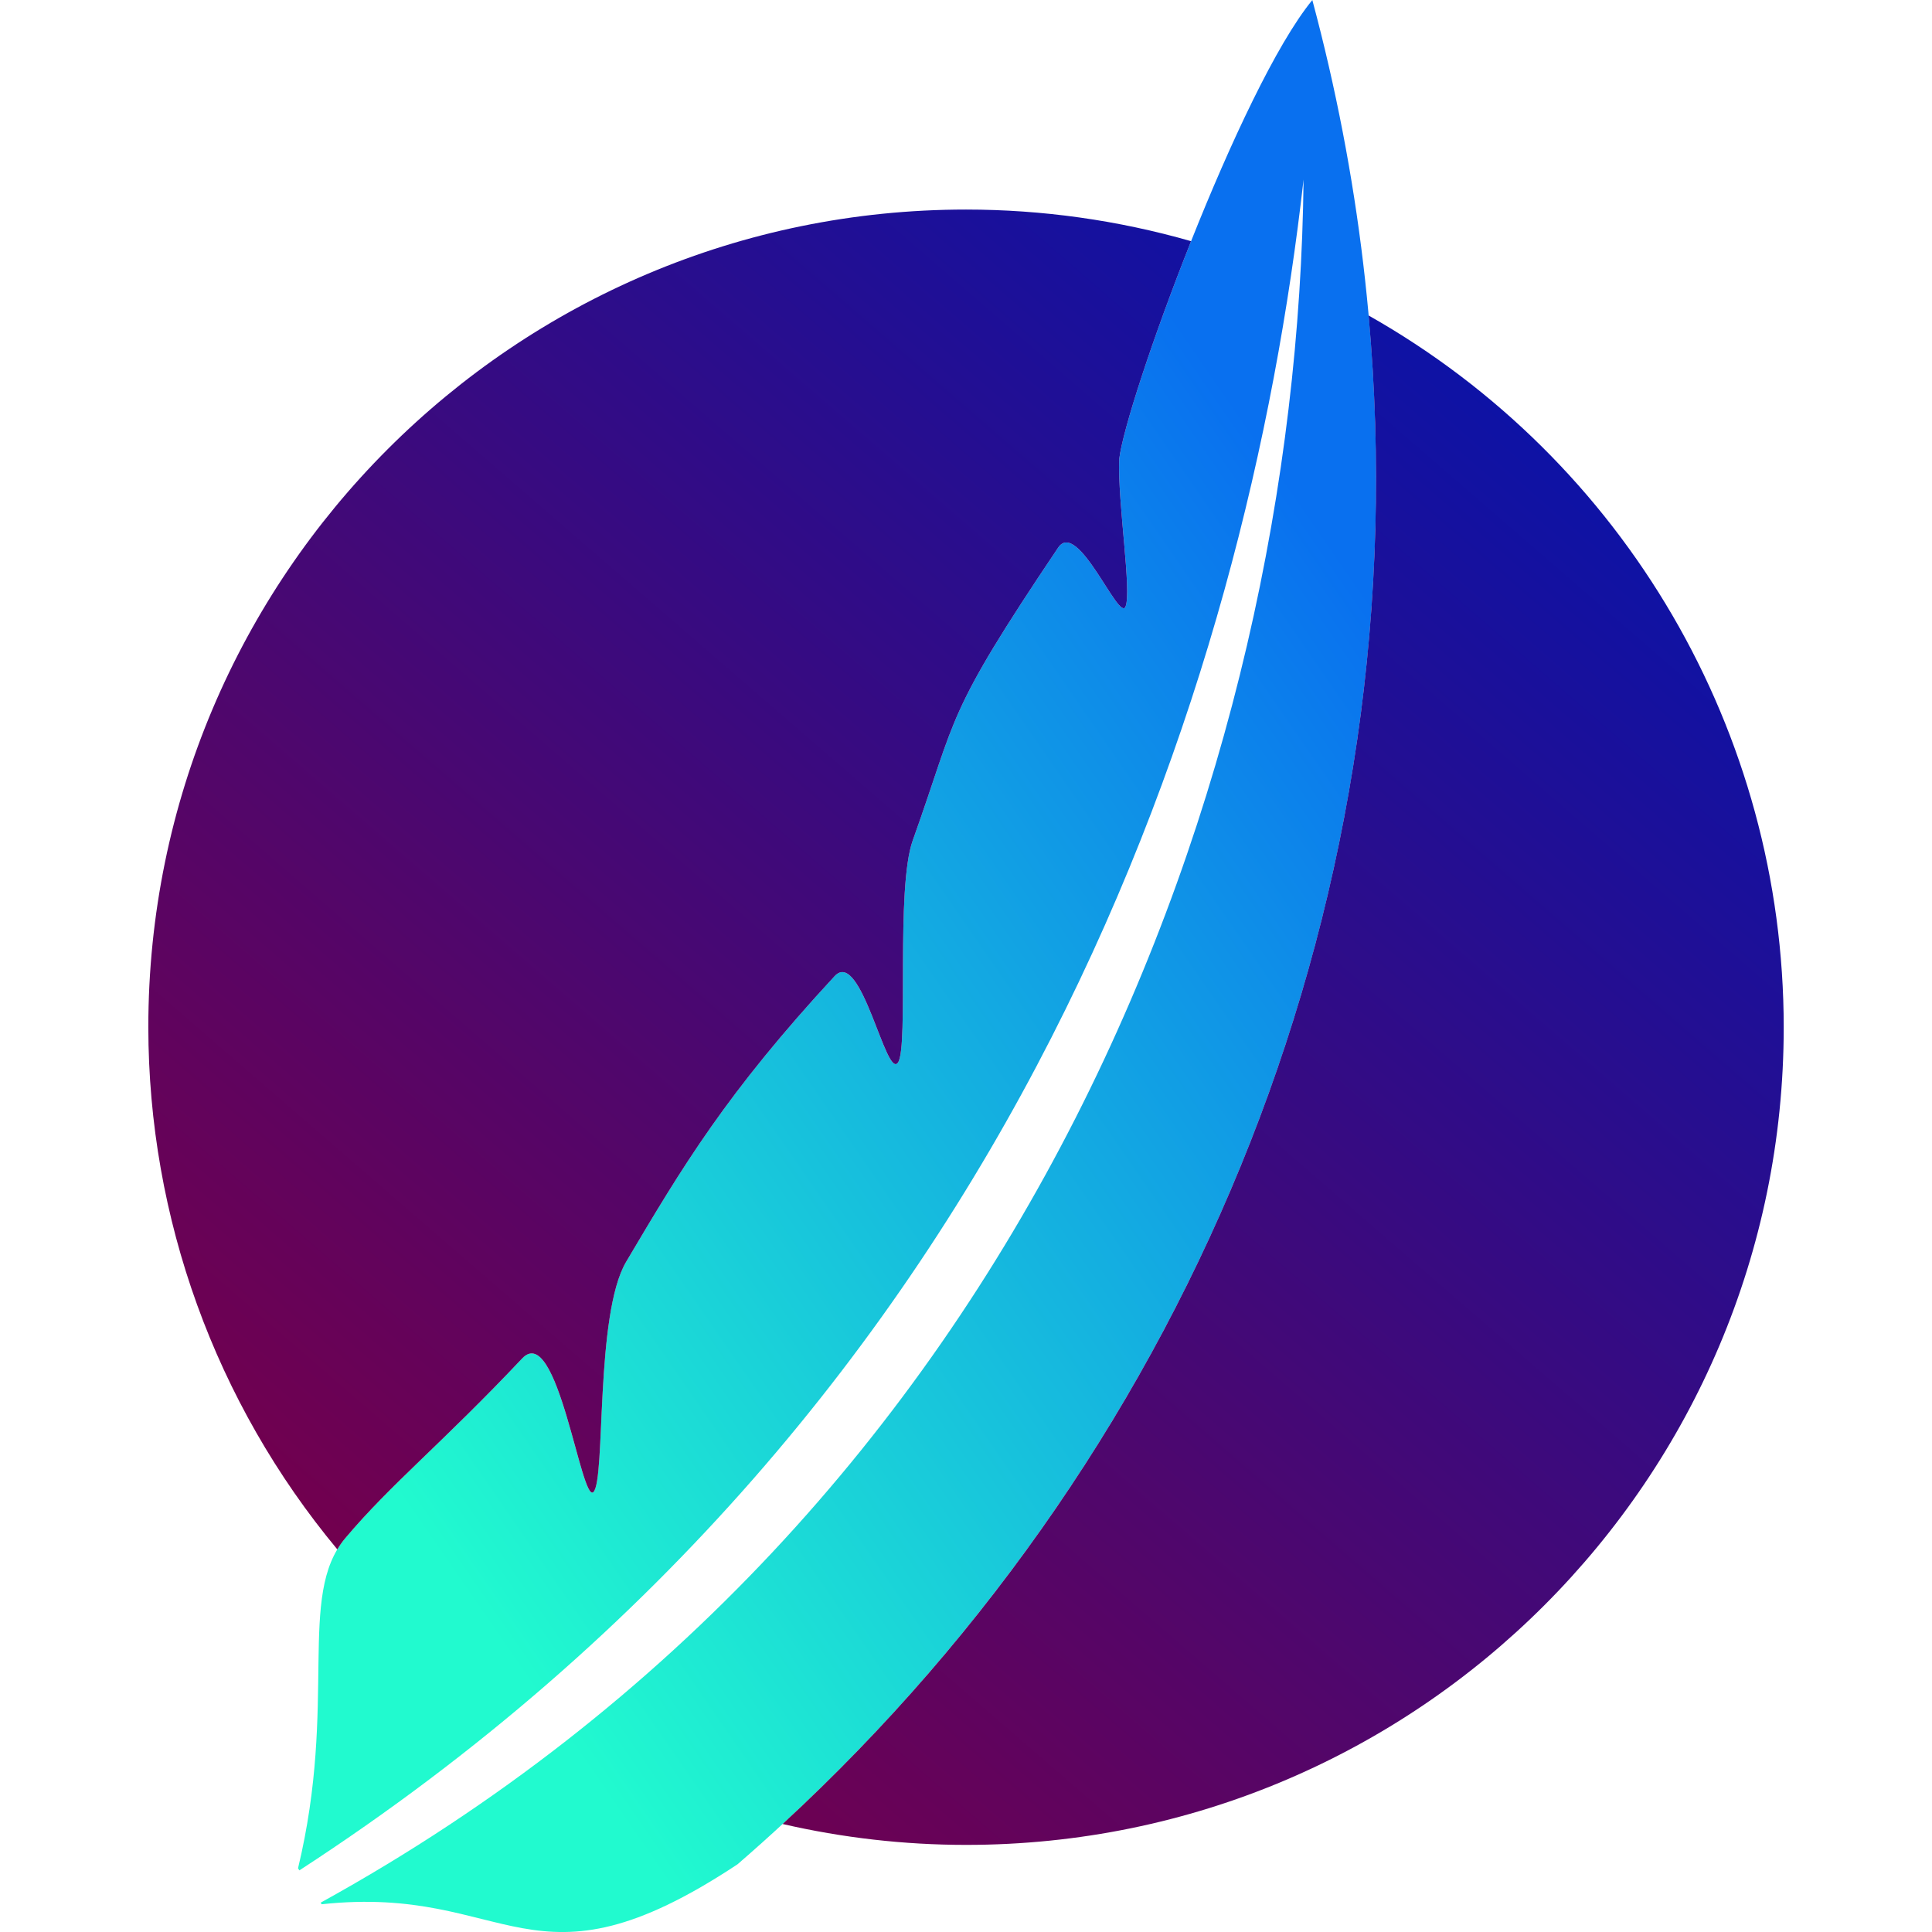
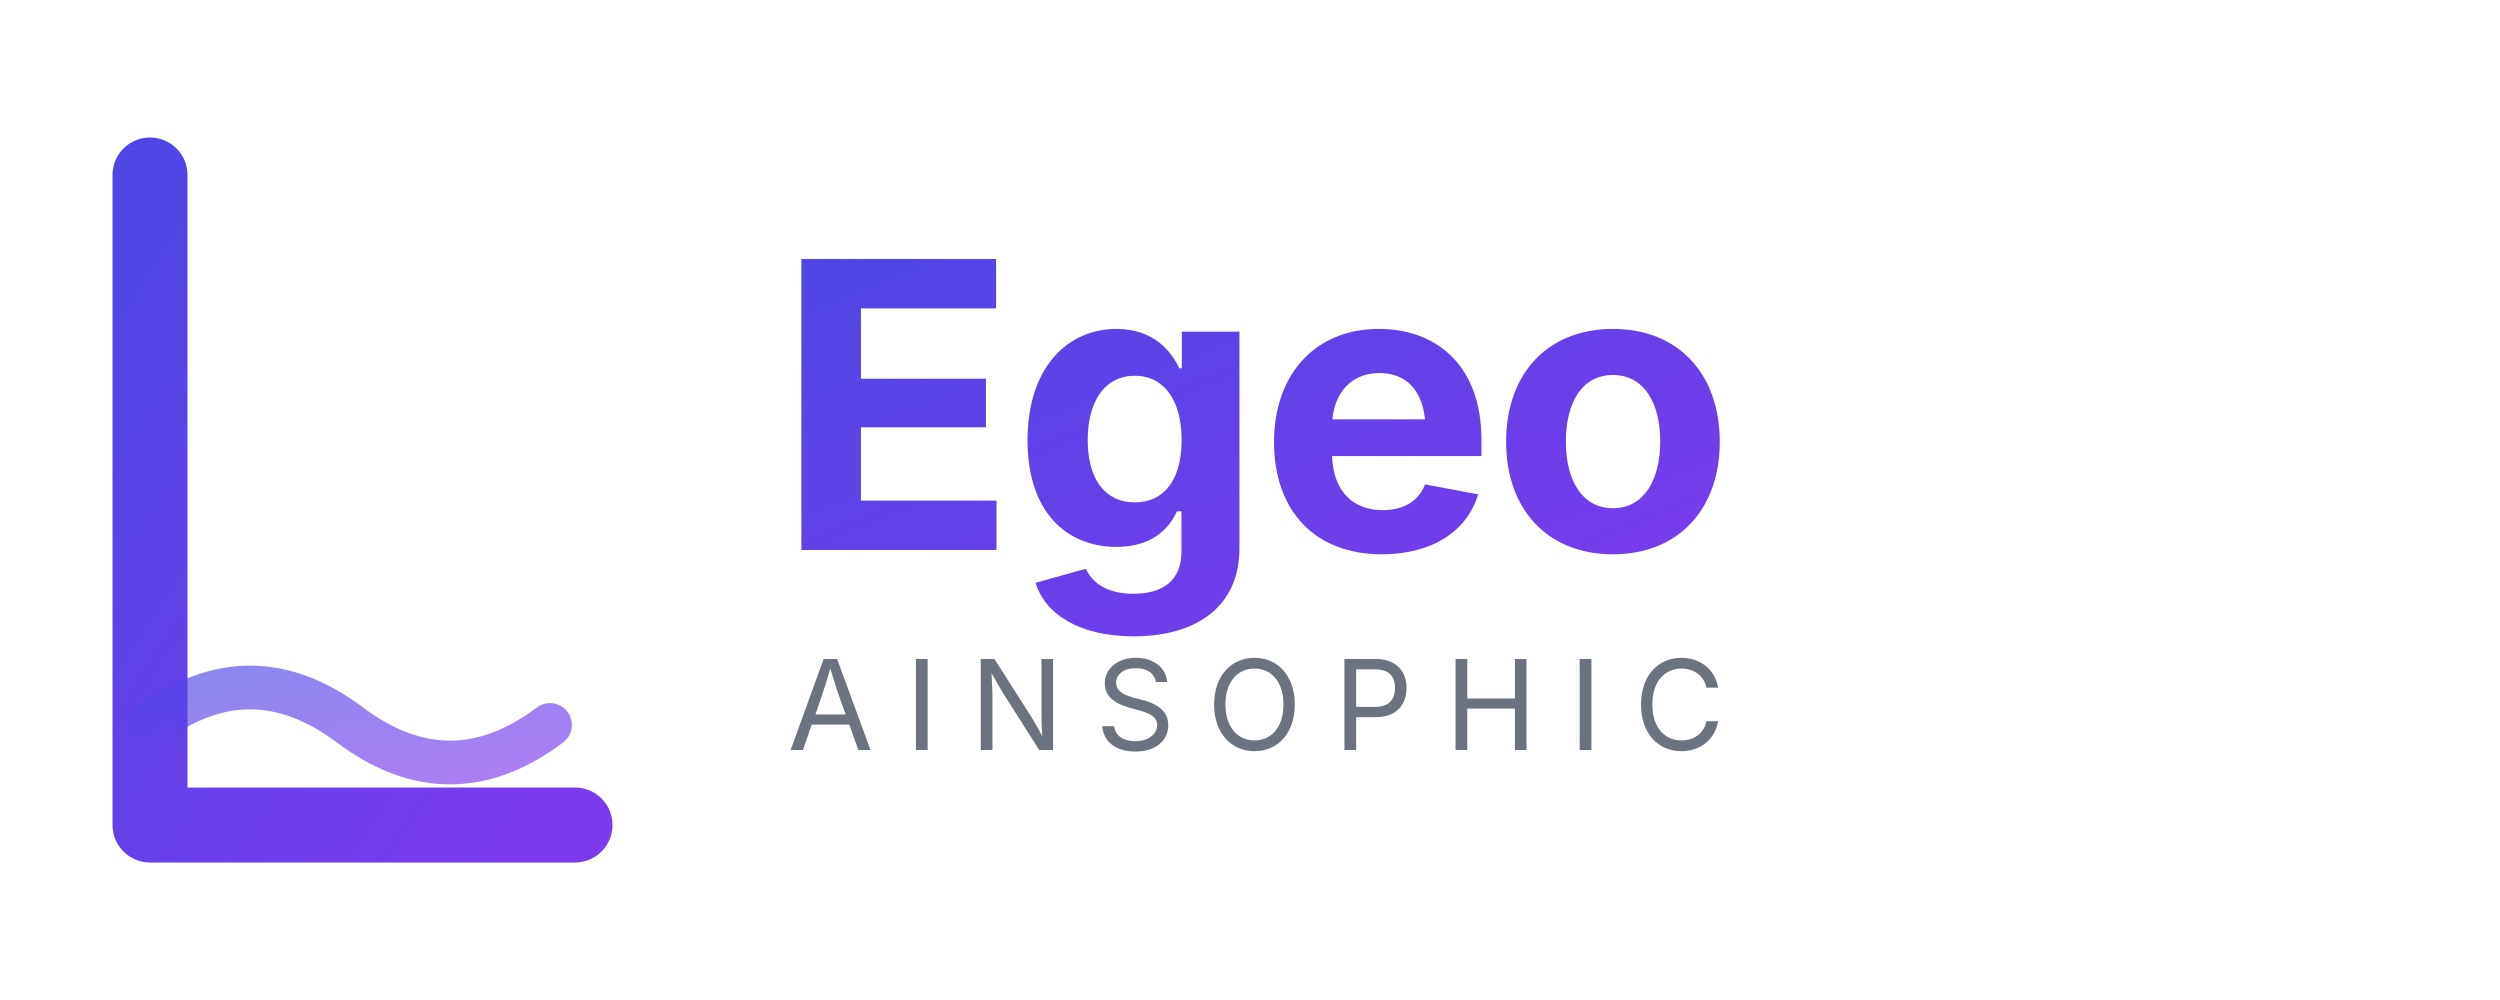
- <svg xmlns="http://www.w3.org/2000/svg" xmlns:xlink="http://www.w3.org/1999/xlink" width="512" height="512" version="1.1" viewBox="0 0 512 512">
+ <svg xmlns="http://www.w3.org/2000/svg" viewBox="0 0 200 80" fill="none" role="img" aria-label="Egeo by Ainsophic">
  <defs>
-     <linearGradient id="linearGradient22708">
-       <stop stop-color="#21facf" offset="0" />
-       <stop stop-color="#0970ef" offset="1" />
+     <linearGradient id="egeo-grad" x1="0%" y1="0%" x2="100%" y2="100%">
+       <stop offset="0%" style="stop-color:#4F46E5" />
+       <stop offset="100%" style="stop-color:#7C3AED" />
    </linearGradient>
-     <linearGradient id="linearGradient6949" x1="68.454" x2="198.59" y1="246.73" y2="96.35" gradientTransform="translate(-5.754,-56.594)" gradientUnits="userSpaceOnUse">
-       <stop stop-color="#72004e" offset="0" />
-       <stop stop-color="#0015b1" offset="1" />
-     </linearGradient>
-     <linearGradient id="linearGradient22718" x1="56.735" x2="155.2" y1="246.96" y2="58.575" gradientUnits="userSpaceOnUse">
-       <stop stop-color="#4f00da" offset="0" />
-       <stop stop-color="#e5311b" offset="1" />
-     </linearGradient>
-     <linearGradient id="linearGradient23463" x1="68.454" x2="198.59" y1="246.73" y2="96.35" gradientUnits="userSpaceOnUse" xlink:href="#linearGradient22708" />
-     <linearGradient id="linearGradient903" x1="54.478" x2="192.1" y1="247.56" y2="9.809" gradientTransform="matrix(.87923 0 0 .87923 -9.551 48.787)" gradientUnits="userSpaceOnUse">
-       <stop stop-color="#dc180d" offset="0" />
-       <stop stop-color="#f96e20" offset=".5" />
-       <stop stop-color="#f4ce41" offset="1" />
-     </linearGradient>
-     <linearGradient id="linearGradient918" x1="39.468" x2="154.99" y1="204.22" y2="124.47" gradientUnits="userSpaceOnUse" xlink:href="#linearGradient22708" />
  </defs>
-   <g transform="matrix(2.473 0 0 2.473 -4.8978 -4.8812)">
-     <path transform="translate(-5.5496,-57.412)" d="m148.16 59.393c-7.71 9.399-19.951 42.888-20.696 49.204-0.17 4.674 1.373 14.231 0.672 15.805-0.719 1.613-5.117-9.446-7.215-6.327-12.219 18.168-10.7 17.731-15.582 31.378-1.836 5.131-0.424 21.99-1.567 23.773-1.273 1.987-3.962-12.31-6.806-9.236-11.603 12.54-16.279 20.379-22.336 30.607-3.359 5.673-2.182 23.33-3.506 24.674-1.302 1.321-3.857-18.326-7.644-14.309-8.519 9.038-14.054 13.441-18.946 19.252-5.198 6.174-0.783 17.584-5.067 35.383l0.145 0.221c77.447-50.308 101.52-127.16 107.61-181.19-0.681 63.93-29.41 142.78-105.33 184.65l0.113 0.171c20.241-2.181 22.307 10.458 44.562-4.284 55.792-48.277 81.856-124.29 61.593-199.78z" display="none" fill="url(#linearGradient903)" />
-     <path transform="translate(-5.5498,-57.412)" d="m148.16 59.393c-7.71 9.399-19.951 42.888-20.696 49.204-0.17 4.674 1.373 14.231 0.672 15.805-0.719 1.613-5.117-9.446-7.215-6.327-12.219 18.168-10.7 17.731-15.582 31.378-1.836 5.131-0.424 21.99-1.567 23.773-1.273 1.987-3.962-12.31-6.806-9.236-11.603 12.54-16.279 20.379-22.336 30.607-3.359 5.673-2.182 23.33-3.506 24.674-1.302 1.321-3.857-18.326-7.644-14.309-8.519 9.038-14.054 13.441-18.946 19.252-5.198 6.174-0.783 17.584-5.067 35.383l0.145 0.221c77.447-50.308 101.52-127.16 107.61-181.19-0.681 63.93-29.41 142.78-105.33 184.65l0.113 0.171c20.241-2.181 22.307 10.458 44.562-4.284 55.792-48.277 81.856-124.29 61.593-199.78z" fill="url(#linearGradient918)" />
-     <g transform="translate(0 2.0218e-5)">
-       <path transform="translate(-5.7543,-56.594)" d="m111.25 81.024c-48.394-1.5e-5 -87.625 39.231-87.625 87.625 0.017 20.443 7.182 40.236 20.253 55.954 0.252-0.422 0.536-0.824 0.858-1.206 4.892-5.81 10.427-10.214 18.946-19.252 3.787-4.018 6.341 15.63 7.644 14.309 1.324-1.344 0.147-19.001 3.506-24.674 6.056-10.228 10.733-18.067 22.336-30.607 2.844-3.074 5.533 11.223 6.806 9.236 1.142-1.782-0.269-18.641 1.566-23.773 4.882-13.647 3.363-13.21 15.582-31.378 2.098-3.119 6.496 7.94 7.215 6.327 0.701-1.573-0.842-11.131-0.672-15.805 0.372-3.15 3.604-13.059 7.705-23.367-7.843-2.247-15.962-3.388-24.12-3.389zm43.142 11.356c5.566 61.595-18.426 120.7-62.796 161.65 6.446 1.486 13.04 2.237 19.655 2.239 48.394 1e-5 87.625-39.231 87.625-87.625-3.1e-4 -31.581-16.995-60.719-44.484-76.268z" display="none" fill="url(#linearGradient22718)" />
-       <path transform="translate(-5.754,-56.594)" d="m111.25 81.024c-48.394-1.5e-5 -87.625 39.231-87.625 87.625 0.017 20.443 7.182 40.236 20.253 55.954 0.252-0.422 0.536-0.824 0.858-1.206 4.892-5.81 10.427-10.214 18.946-19.252 3.787-4.018 6.341 15.63 7.644 14.309 1.324-1.344 0.147-19.001 3.506-24.674 6.056-10.228 10.733-18.067 22.336-30.607 2.844-3.074 5.533 11.223 6.806 9.236 1.142-1.782-0.269-18.641 1.566-23.773 4.882-13.647 3.363-13.21 15.582-31.378 2.098-3.119 6.496 7.94 7.215 6.327 0.701-1.573-0.842-11.131-0.672-15.805 0.372-3.15 3.604-13.059 7.705-23.367-7.843-2.247-15.962-3.388-24.12-3.389zm43.142 11.356c5.566 61.595-18.426 120.7-62.796 161.65 6.446 1.486 13.04 2.237 19.655 2.239 48.394 1e-5 87.625-39.231 87.625-87.625-3.1e-4 -31.581-16.995-60.719-44.484-76.268z" display="none" fill="url(#linearGradient23463)" />
-       <path d="m105.5 24.43c-48.394-1.5e-5 -87.625 39.231-87.625 87.625 0.017 20.443 7.182 40.236 20.253 55.954 0.252-0.422 0.536-0.824 0.858-1.206 4.892-5.81 10.427-10.214 18.946-19.252 3.787-4.018 6.341 15.63 7.644 14.309 1.324-1.344 0.147-19.001 3.506-24.674 6.056-10.228 10.733-18.067 22.336-30.607 2.844-3.074 5.533 11.223 6.806 9.236 1.142-1.782-0.269-18.641 1.566-23.773 4.882-13.647 3.363-13.21 15.582-31.378 2.098-3.119 6.496 7.94 7.215 6.327 0.701-1.573-0.842-11.131-0.672-15.805 0.372-3.15 3.604-13.059 7.705-23.367-7.843-2.247-15.962-3.388-24.12-3.389zm43.142 11.356c5.566 61.595-18.426 120.7-62.796 161.65 6.446 1.486 13.04 2.237 19.655 2.239 48.394 1e-5 87.625-39.231 87.625-87.625-3.1e-4 -31.581-16.995-60.719-44.484-76.268z" fill="url(#linearGradient6949)" />
-     </g>
+   <g transform="translate(8, 10)">
+     <path d="M4 4 L4 56 L38 56" stroke="url(#egeo-grad)" stroke-width="6" stroke-linecap="round" stroke-linejoin="round" fill="none" />
+     <path d="M4 30 L32 30" stroke="url(#egeo-grad)" stroke-width="6" stroke-linecap="round" fill="none" />
+     <path d="M4 4 L38 4" stroke="url(#egeo-grad)" stroke-width="6" stroke-linecap="round" fill="none" />
+     <path d="M4 48 Q12 42 20 48 Q28 54 36 48" stroke="url(#egeo-grad)" stroke-width="3.5" stroke-linecap="round" fill="none" opacity="0.65" />
  </g>
+   <text x="62" y="44" font-family="'Segoe UI', 'Inter', 'Helvetica Neue', Arial, sans-serif" font-size="32" font-weight="700" letter-spacing="-0.5" fill="url(#egeo-grad)">Egeo</text>
+   <text x="63" y="60" font-family="'Segoe UI', 'Inter', 'Helvetica Neue', Arial, sans-serif" font-size="10" font-weight="400" letter-spacing="2.5" fill="#6B7280">AINSOPHIC</text>
</svg>
